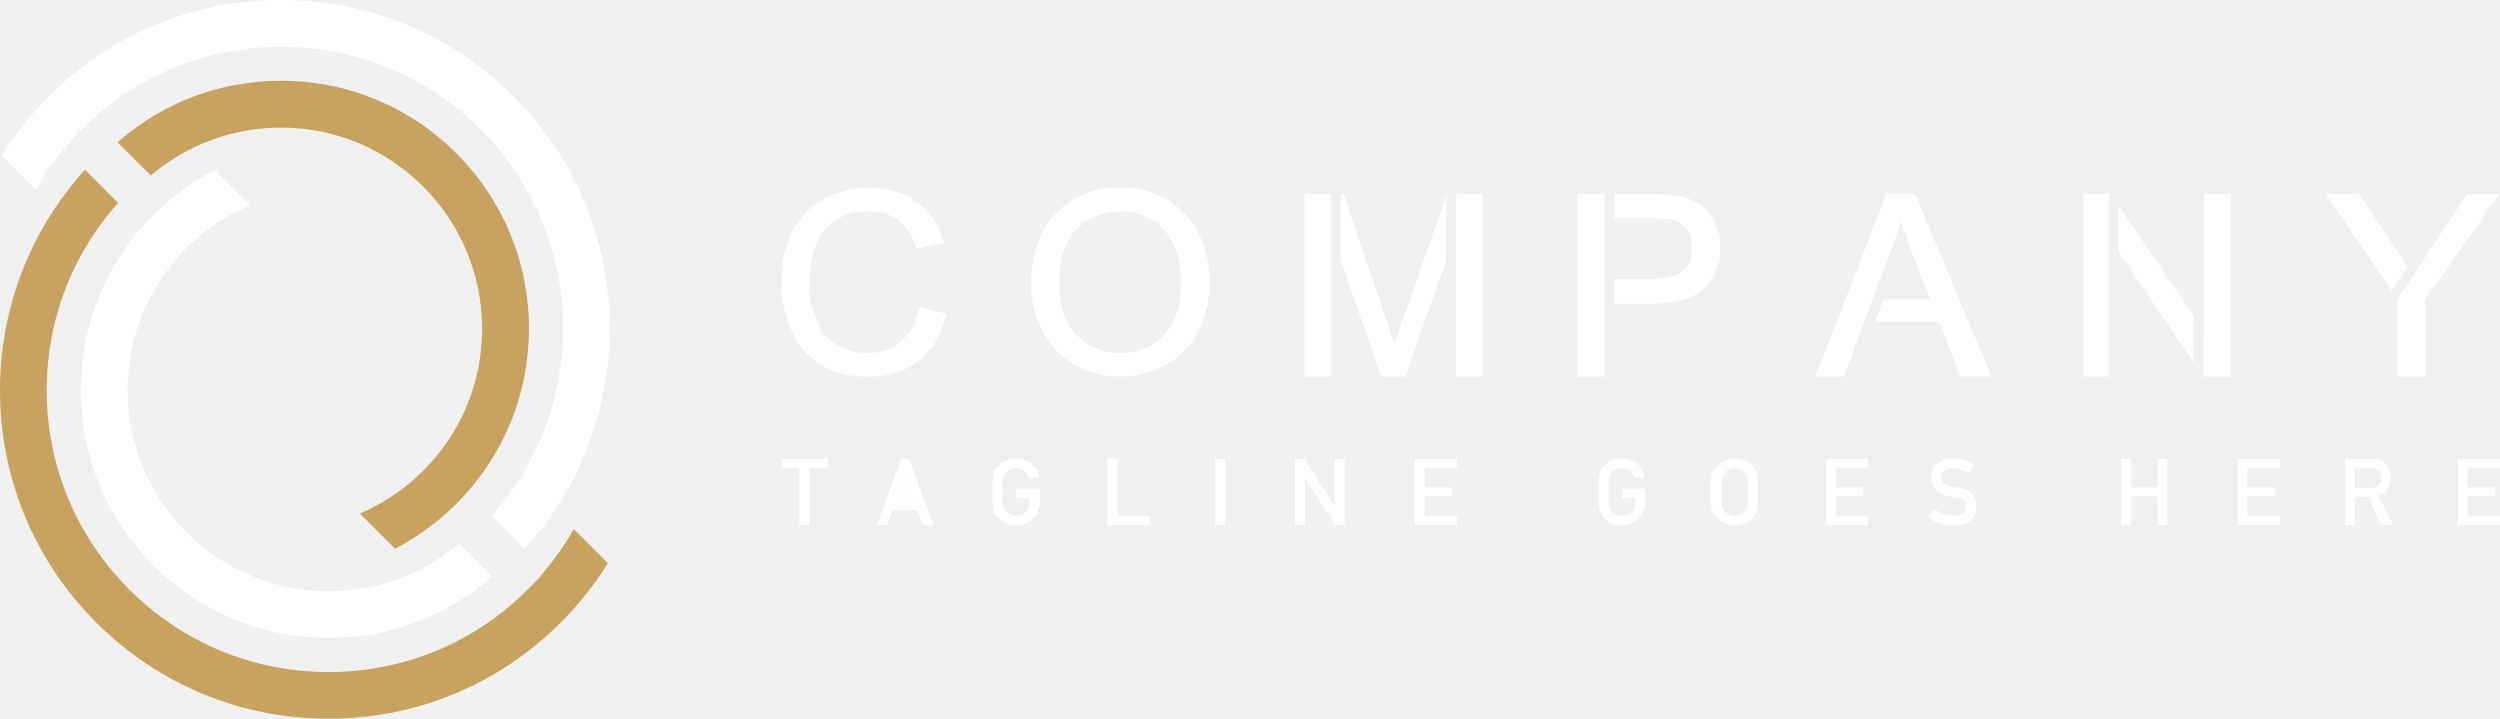
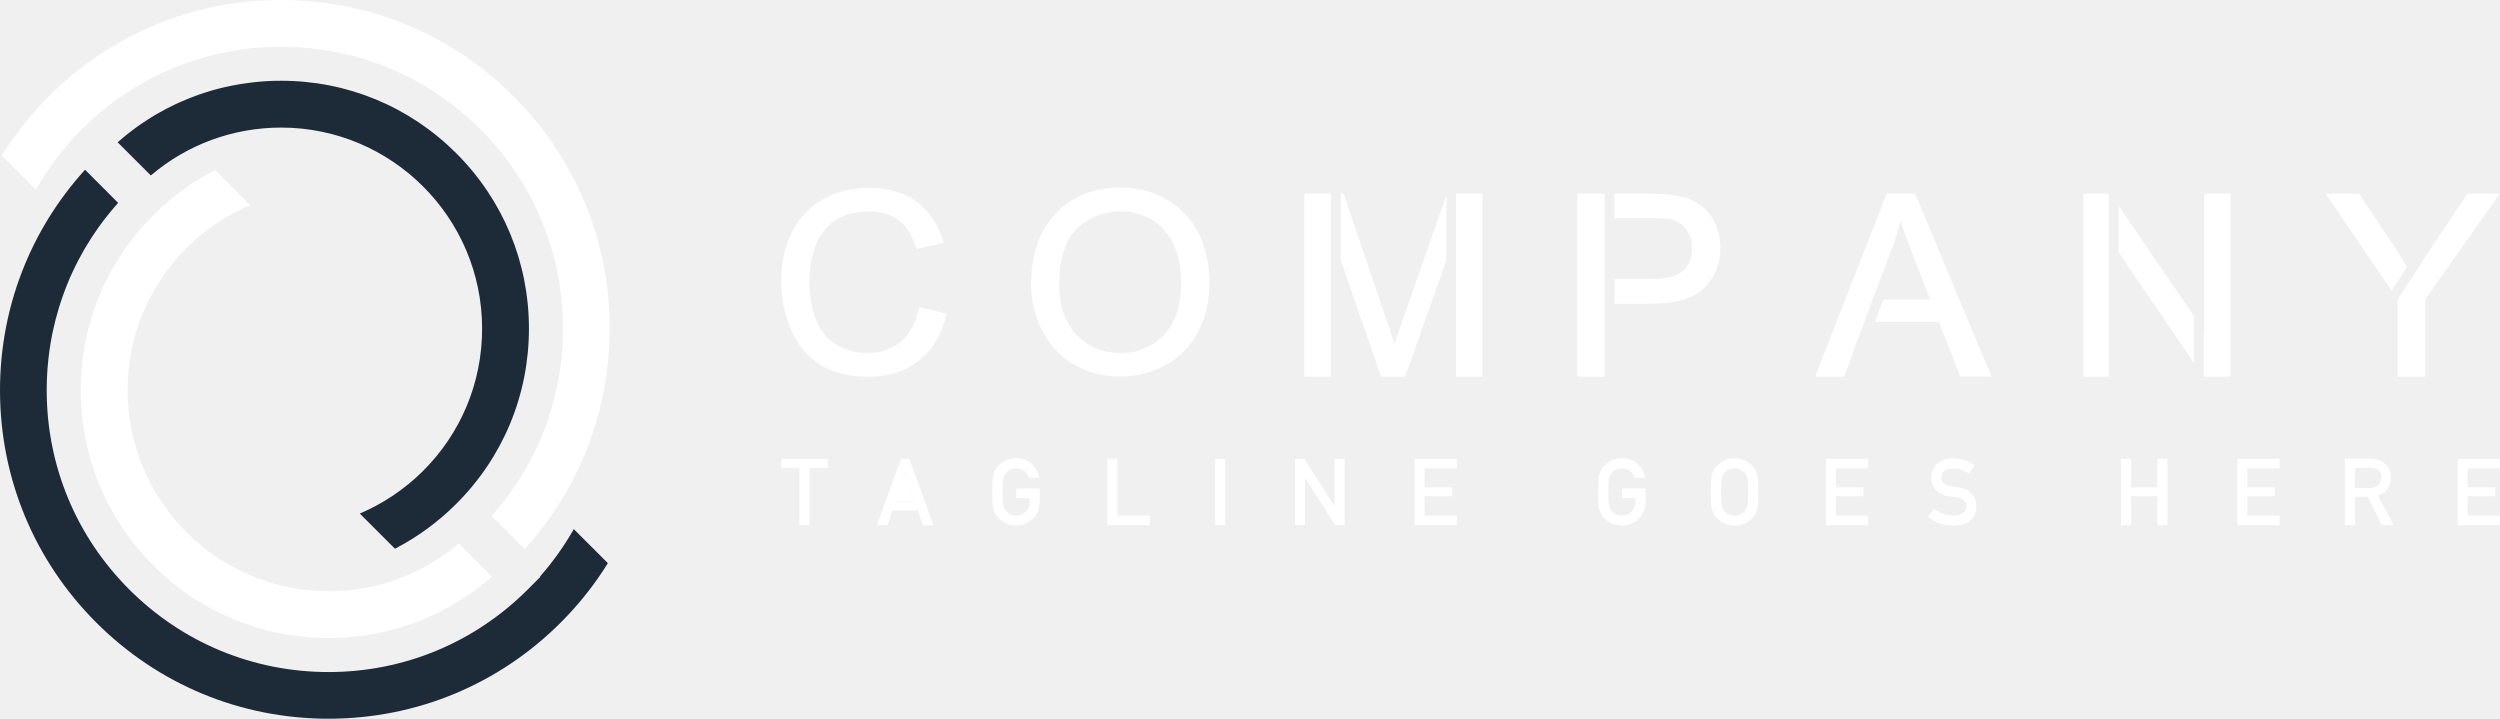
<svg xmlns="http://www.w3.org/2000/svg" width="160" height="46" viewBox="0 0 160 46" fill="none">
  <defs>
-     <clipPath id="clip8_173">
+     <clipPath id="clip8_135">
      <rect id="Frame" width="39.019" height="46" fill="white" fill-opacity="0" />
    </clipPath>
-     <clipPath id="clip8_178">
+     <clipPath id="clip8_140">
      <rect id="Frame" width="110" height="21.644" transform="translate(50 12)" fill="white" fill-opacity="0" />
    </clipPath>
  </defs>
  <rect id="Frame" width="39.019" height="46" fill="#FFFFFF" fill-opacity="0" />
-   <g clip-path="url(#clip8_173)">
-     <path id="Vector" d="M36.723 33.864C36.109 34.945 35.384 35.962 34.559 36.898L34.581 36.919L33.815 37.688C30.403 41.12 25.861 43.011 21.025 43.011C16.209 43.011 11.679 41.135 8.273 37.727C4.866 34.321 2.989 29.791 2.989 24.975C2.989 24.619 2.999 24.258 3.021 23.899C3.024 23.85 3.026 23.801 3.031 23.749L3.031 23.735C3.033 23.703 3.036 23.668 3.038 23.636L3.038 23.619C3.043 23.545 3.051 23.469 3.058 23.395C3.063 23.334 3.068 23.27 3.075 23.204C3.085 23.108 3.095 23.01 3.105 22.914C3.112 22.858 3.117 22.794 3.127 22.732C3.137 22.654 3.146 22.563 3.159 22.475C3.166 22.425 3.173 22.376 3.181 22.327C3.191 22.246 3.205 22.155 3.22 22.067C3.227 22.02 3.237 21.966 3.245 21.915C3.252 21.87 3.259 21.826 3.269 21.782C3.279 21.725 3.291 21.659 3.304 21.595C3.313 21.539 3.326 21.477 3.338 21.416C3.353 21.345 3.365 21.276 3.382 21.202C3.485 20.711 3.613 20.217 3.758 19.736L3.763 19.724C3.78 19.66 3.8 19.596 3.822 19.534C3.839 19.48 3.856 19.426 3.873 19.37C3.977 19.055 4.09 18.736 4.21 18.429C4.227 18.387 4.244 18.341 4.262 18.297C4.281 18.25 4.298 18.201 4.321 18.149C4.345 18.09 4.372 18.024 4.399 17.957C4.419 17.908 4.443 17.852 4.468 17.798L4.478 17.773C4.512 17.7 4.544 17.623 4.578 17.55C4.603 17.493 4.628 17.439 4.655 17.385C5.109 16.403 5.662 15.455 6.293 14.565L6.396 14.425C6.467 14.327 6.538 14.229 6.612 14.136C6.647 14.092 6.683 14.042 6.72 13.996C6.799 13.893 6.88 13.792 6.958 13.694C7.005 13.637 7.052 13.576 7.101 13.519C7.145 13.465 7.194 13.409 7.243 13.35C7.29 13.293 7.342 13.234 7.391 13.178C7.447 13.114 7.504 13.048 7.56 12.984L5.443 10.864C1.931 14.727 0 19.721 0 24.972C0 30.59 2.186 35.868 6.158 39.84C10.129 43.812 15.408 45.998 21.025 45.998C26.66 45.998 31.953 43.797 35.927 39.803C37.062 38.664 38.062 37.401 38.904 36.043L36.723 33.864Z" fill="#C8A35F" fill-opacity="1" fill-rule="nonzero" />
-     <path id="Vector" d="M9.813 36.188C12.807 39.182 16.791 40.832 21.025 40.832C21.158 40.832 21.29 40.83 21.423 40.827C21.489 40.827 21.553 40.825 21.62 40.822L21.629 40.822C21.728 40.817 21.823 40.812 21.922 40.808C22 40.803 22.076 40.798 22.155 40.793C22.194 40.791 22.229 40.788 22.261 40.785L22.315 40.781C22.386 40.776 22.457 40.768 22.531 40.761C22.595 40.756 22.654 40.751 22.715 40.744C22.759 40.739 22.799 40.734 22.835 40.731L22.916 40.722C22.968 40.714 23.02 40.709 23.074 40.702C23.27 40.678 23.462 40.65 23.651 40.618C23.705 40.609 23.756 40.599 23.808 40.592L23.825 40.589C23.867 40.581 23.909 40.574 23.948 40.567L23.968 40.562C24.022 40.552 24.076 40.542 24.13 40.53C24.272 40.503 24.412 40.474 24.55 40.442C24.643 40.422 24.736 40.398 24.83 40.375L24.842 40.373C24.867 40.368 24.889 40.363 24.913 40.356C24.982 40.338 25.044 40.321 25.107 40.307C25.161 40.292 25.213 40.279 25.262 40.265C25.306 40.252 25.346 40.243 25.383 40.23C25.419 40.221 25.449 40.213 25.476 40.203L25.498 40.196C25.537 40.186 25.576 40.174 25.616 40.162C25.682 40.142 25.739 40.125 25.795 40.105C25.842 40.09 25.881 40.078 25.925 40.066C26.058 40.022 26.191 39.977 26.321 39.931C26.358 39.919 26.392 39.906 26.426 39.894L26.453 39.884C26.5 39.867 26.542 39.852 26.581 39.837C26.647 39.813 26.704 39.791 26.763 39.769C26.812 39.749 26.856 39.734 26.898 39.717C26.979 39.685 27.053 39.656 27.126 39.624L27.347 39.53C27.416 39.501 27.485 39.471 27.549 39.442C27.588 39.425 27.62 39.41 27.654 39.395L27.686 39.381C27.74 39.356 27.794 39.329 27.849 39.304C28.183 39.145 28.512 38.975 28.829 38.794C28.863 38.774 28.895 38.754 28.929 38.737C29.003 38.695 29.077 38.651 29.148 38.609L29.511 38.386C29.671 38.283 29.838 38.175 30.017 38.052C30.067 38.017 30.116 37.983 30.165 37.949L30.184 37.934C30.221 37.907 30.258 37.882 30.295 37.855L30.305 37.848C30.332 37.828 30.359 37.809 30.386 37.789L30.396 37.782C30.442 37.749 30.486 37.715 30.531 37.681C30.582 37.644 30.631 37.605 30.678 37.568C30.712 37.541 30.739 37.519 30.769 37.497L30.803 37.47C30.852 37.43 30.904 37.391 30.953 37.349C31.005 37.308 31.056 37.266 31.105 37.227L31.118 37.217C31.213 37.138 31.307 37.057 31.403 36.976C31.432 36.951 31.459 36.927 31.489 36.9L29.369 34.778C27.048 36.757 24.103 37.841 21.032 37.841C13.939 37.841 8.167 32.068 8.167 24.975C8.167 21.517 9.52 18.272 11.974 15.838C13.126 14.696 14.506 13.77 15.997 13.133L13.747 10.883C12.313 11.628 11.004 12.583 9.852 13.728C6.831 16.727 5.168 20.718 5.168 24.972C5.168 29.209 6.818 33.191 9.813 36.188Z" fill="#FFFFFF" fill-opacity="1" fill-rule="nonzero" />
-     <path id="Vector" d="M39.02 21.025C39.02 15.408 36.833 10.129 32.862 6.158C28.89 2.186 23.609 0 17.992 0C12.357 0 7.064 2.198 3.092 6.195C1.958 7.332 0.958 8.597 0.113 9.955L2.297 12.139C2.911 11.058 3.635 10.041 4.461 9.105L4.438 9.083L5.205 8.314C8.614 4.883 13.158 2.992 17.994 2.992C22.811 2.992 27.34 4.868 30.747 8.275C34.154 11.682 36.03 16.209 36.03 21.028C36.03 21.384 36.02 21.747 35.998 22.104C35.996 22.15 35.993 22.202 35.989 22.253C35.986 22.29 35.984 22.327 35.981 22.364L35.981 22.381C35.976 22.455 35.969 22.531 35.962 22.605C35.956 22.666 35.952 22.732 35.944 22.799C35.934 22.892 35.925 22.99 35.915 23.088C35.907 23.145 35.903 23.206 35.893 23.27C35.883 23.349 35.873 23.437 35.861 23.528C35.853 23.577 35.846 23.626 35.839 23.673C35.829 23.757 35.814 23.845 35.799 23.936C35.792 23.982 35.782 24.037 35.775 24.088C35.767 24.132 35.76 24.177 35.75 24.221C35.74 24.277 35.728 24.343 35.716 24.407C35.706 24.464 35.694 24.525 35.679 24.587C35.667 24.655 35.652 24.727 35.635 24.8C35.532 25.292 35.404 25.788 35.259 26.267C35.239 26.333 35.22 26.402 35.195 26.471C35.178 26.525 35.161 26.579 35.144 26.635C35.04 26.952 34.927 27.269 34.807 27.576C34.79 27.618 34.773 27.662 34.755 27.706C34.736 27.755 34.716 27.804 34.697 27.854C34.672 27.912 34.645 27.979 34.618 28.045C34.598 28.094 34.574 28.151 34.549 28.205L34.539 28.229C34.505 28.303 34.473 28.379 34.439 28.453C34.414 28.509 34.389 28.563 34.362 28.617C33.908 29.6 33.355 30.548 32.724 31.437L32.623 31.577C32.55 31.678 32.478 31.774 32.407 31.867C32.373 31.914 32.336 31.96 32.299 32.007C32.221 32.11 32.14 32.211 32.061 32.309C32.014 32.365 31.968 32.427 31.919 32.483C31.877 32.535 31.833 32.589 31.786 32.643L31.776 32.653C31.727 32.709 31.678 32.768 31.626 32.825C31.57 32.889 31.513 32.955 31.457 33.019L33.574 35.139C37.089 31.275 39.02 26.279 39.02 21.025Z" fill="#FFFFFF" fill-opacity="1" fill-rule="nonzero" />
-     <path id="Vector" d="M23.027 32.869L25.277 35.119C26.711 34.375 28.02 33.419 29.172 32.275C32.191 29.276 33.852 25.282 33.852 21.028C33.852 16.793 32.201 12.809 29.207 9.815C26.21 6.819 22.229 5.168 17.992 5.168C17.859 5.168 17.727 5.17 17.594 5.173C17.527 5.173 17.464 5.175 17.397 5.178L17.39 5.178C17.292 5.183 17.196 5.188 17.098 5.193C17.019 5.198 16.943 5.202 16.864 5.207C16.825 5.21 16.791 5.212 16.759 5.215L16.705 5.219C16.636 5.224 16.562 5.232 16.491 5.239C16.427 5.247 16.368 5.251 16.307 5.259C16.263 5.264 16.223 5.269 16.186 5.271L16.125 5.279C16.118 5.279 16.11 5.281 16.105 5.281C16.054 5.286 16.002 5.293 15.951 5.301C15.754 5.325 15.563 5.355 15.373 5.384C15.319 5.394 15.268 5.401 15.216 5.411L15.199 5.414C15.157 5.421 15.118 5.428 15.079 5.436L15.052 5.441C15 5.45 14.948 5.46 14.895 5.47C14.747 5.497 14.607 5.527 14.47 5.559C14.376 5.578 14.283 5.603 14.19 5.625L14.177 5.627C14.153 5.632 14.131 5.637 14.106 5.645C14.037 5.662 13.976 5.679 13.912 5.694C13.858 5.708 13.809 5.721 13.757 5.735C13.713 5.748 13.674 5.758 13.634 5.77C13.598 5.78 13.568 5.789 13.541 5.797L13.519 5.804C13.48 5.814 13.44 5.826 13.401 5.839C13.335 5.858 13.278 5.875 13.222 5.895C13.175 5.91 13.136 5.922 13.092 5.934C12.959 5.979 12.826 6.023 12.696 6.069C12.659 6.082 12.627 6.094 12.593 6.106L12.563 6.116C12.519 6.133 12.48 6.146 12.441 6.163C12.372 6.187 12.313 6.209 12.254 6.234C12.205 6.254 12.163 6.271 12.119 6.288C12.038 6.32 11.964 6.349 11.89 6.381L11.669 6.475C11.601 6.504 11.534 6.534 11.468 6.563C11.431 6.58 11.397 6.595 11.362 6.61L11.331 6.625C11.277 6.649 11.222 6.676 11.168 6.701C10.834 6.86 10.505 7.03 10.188 7.211C10.152 7.231 10.122 7.248 10.088 7.268C10.019 7.307 9.948 7.349 9.881 7.388L9.653 7.528C9.606 7.558 9.557 7.59 9.508 7.619C9.346 7.722 9.181 7.831 9.004 7.953C8.958 7.985 8.914 8.017 8.869 8.047L8.84 8.066C8.798 8.096 8.761 8.123 8.724 8.15L8.71 8.16C8.685 8.179 8.661 8.197 8.634 8.216L8.624 8.223C8.577 8.255 8.533 8.29 8.489 8.324C8.437 8.361 8.39 8.4 8.341 8.437C8.307 8.464 8.277 8.486 8.25 8.509L8.216 8.535C8.167 8.575 8.115 8.614 8.066 8.656C8.01 8.7 7.956 8.747 7.902 8.791C7.806 8.869 7.712 8.948 7.617 9.031C7.587 9.056 7.56 9.081 7.531 9.108L9.653 11.23C11.974 9.25 14.919 8.165 17.989 8.165C25.083 8.165 30.855 13.937 30.855 21.03C30.855 24.488 29.502 27.733 27.048 30.167C25.898 31.305 24.518 32.233 23.027 32.869Z" fill="#C8A35F" fill-opacity="1" fill-rule="nonzero" />
+   <g clip-path="url(#clip8_135)">
+     <path id="Vector" d="M36.723 33.864C36.109 34.945 35.384 35.962 34.559 36.898L34.581 36.92L33.815 37.688C30.403 41.12 25.861 43.011 21.025 43.011C16.209 43.011 11.679 41.134 8.273 37.728C4.866 34.321 2.989 29.792 2.989 24.975C2.989 24.619 2.999 24.258 3.021 23.899C3.024 23.85 3.026 23.801 3.031 23.749L3.031 23.735C3.033 23.703 3.036 23.668 3.038 23.636L3.038 23.619C3.043 23.546 3.051 23.469 3.058 23.396C3.063 23.334 3.068 23.27 3.075 23.204C3.085 23.108 3.095 23.01 3.105 22.914C3.112 22.858 3.117 22.794 3.127 22.732C3.137 22.654 3.146 22.563 3.159 22.474C3.166 22.425 3.173 22.376 3.181 22.327C3.191 22.246 3.205 22.155 3.22 22.067C3.227 22.02 3.237 21.966 3.245 21.915C3.252 21.87 3.259 21.826 3.269 21.782C3.279 21.725 3.291 21.659 3.304 21.595C3.313 21.539 3.326 21.477 3.338 21.416C3.353 21.345 3.365 21.276 3.382 21.202C3.485 20.711 3.613 20.217 3.758 19.736L3.763 19.724C3.78 19.66 3.8 19.596 3.822 19.534C3.839 19.48 3.856 19.426 3.873 19.37C3.977 19.055 4.09 18.736 4.21 18.429C4.227 18.387 4.244 18.341 4.262 18.297C4.281 18.25 4.298 18.201 4.321 18.149C4.345 18.09 4.372 18.024 4.399 17.958C4.419 17.908 4.443 17.852 4.468 17.798L4.478 17.773C4.512 17.7 4.544 17.623 4.578 17.55C4.603 17.493 4.628 17.439 4.655 17.385C5.109 16.403 5.662 15.455 6.293 14.566L6.396 14.425C6.467 14.327 6.538 14.229 6.612 14.136C6.647 14.091 6.683 14.042 6.72 13.996C6.799 13.893 6.88 13.792 6.958 13.694C7.005 13.637 7.052 13.576 7.101 13.519C7.145 13.465 7.194 13.409 7.243 13.35C7.29 13.293 7.342 13.234 7.391 13.178C7.447 13.114 7.504 13.048 7.56 12.984L5.443 10.864C1.931 14.728 0 19.721 0 24.973C0 30.59 2.186 35.868 6.158 39.84C10.129 43.812 15.408 45.998 21.025 45.998C26.66 45.998 31.953 43.797 35.927 39.803C37.062 38.663 38.062 37.401 38.904 36.043L36.723 33.864Z" fill="#1D2A38" fill-opacity="1" fill-rule="nonzero" />
+     <path id="Vector" d="M9.813 36.188C12.807 39.182 16.791 40.832 21.025 40.832C21.158 40.832 21.29 40.83 21.423 40.827C21.489 40.827 21.553 40.825 21.62 40.822L21.629 40.822C21.728 40.817 21.823 40.812 21.922 40.808C22 40.803 22.076 40.798 22.155 40.793C22.194 40.79 22.229 40.788 22.261 40.785L22.315 40.781C22.386 40.776 22.457 40.768 22.531 40.761C22.595 40.756 22.654 40.751 22.715 40.744C22.759 40.739 22.799 40.734 22.835 40.731L22.916 40.722C22.968 40.714 23.02 40.709 23.074 40.702C23.27 40.677 23.462 40.65 23.651 40.618C23.705 40.609 23.756 40.599 23.808 40.592L23.825 40.589C23.867 40.582 23.909 40.574 23.948 40.567L23.968 40.562C24.022 40.552 24.076 40.542 24.13 40.53C24.272 40.503 24.412 40.474 24.55 40.442C24.643 40.422 24.736 40.398 24.83 40.375L24.842 40.373C24.867 40.368 24.889 40.363 24.913 40.356C24.982 40.339 25.044 40.321 25.107 40.306C25.161 40.292 25.213 40.279 25.262 40.265C25.306 40.252 25.346 40.243 25.383 40.23C25.419 40.221 25.449 40.213 25.476 40.203L25.498 40.196C25.537 40.186 25.576 40.174 25.616 40.162C25.682 40.142 25.739 40.125 25.795 40.105C25.842 40.09 25.881 40.078 25.925 40.066C26.058 40.022 26.191 39.977 26.321 39.931C26.358 39.919 26.392 39.906 26.426 39.894L26.453 39.884C26.5 39.867 26.542 39.852 26.581 39.837C26.647 39.813 26.704 39.791 26.763 39.769C26.812 39.749 26.856 39.734 26.898 39.717C26.979 39.685 27.053 39.656 27.126 39.624L27.347 39.53C27.416 39.501 27.485 39.471 27.549 39.442C27.588 39.425 27.62 39.41 27.654 39.395L27.686 39.381C27.74 39.356 27.794 39.329 27.849 39.304C28.183 39.145 28.512 38.975 28.829 38.794C28.863 38.774 28.895 38.754 28.929 38.737C29.003 38.695 29.077 38.651 29.148 38.609L29.511 38.386C29.671 38.283 29.838 38.175 30.017 38.052C30.067 38.017 30.116 37.983 30.165 37.949L30.184 37.934C30.221 37.907 30.258 37.882 30.295 37.855L30.305 37.848C30.332 37.828 30.359 37.809 30.386 37.789L30.396 37.782C30.442 37.75 30.486 37.715 30.531 37.681C30.582 37.644 30.631 37.605 30.678 37.568C30.712 37.541 30.739 37.519 30.769 37.497L30.803 37.47C30.852 37.43 30.904 37.391 30.953 37.349C31.005 37.307 31.056 37.266 31.105 37.226L31.118 37.217C31.213 37.138 31.307 37.057 31.403 36.976C31.432 36.951 31.459 36.927 31.489 36.9L29.369 34.778C27.048 36.757 24.103 37.84 21.032 37.84C13.939 37.84 8.167 32.068 8.167 24.975C8.167 21.517 9.52 18.272 11.974 15.838C13.126 14.696 14.506 13.77 15.997 13.133L13.747 10.883C12.313 11.628 11.004 12.583 9.852 13.728C6.831 16.727 5.168 20.718 5.168 24.972C5.168 29.209 6.818 33.191 9.813 36.188Z" fill="#FFFFFF" fill-opacity="1" fill-rule="nonzero" />
+     <path id="Vector" d="M39.02 21.025C39.02 15.408 36.833 10.13 32.862 6.158C28.89 2.186 23.609 0 17.992 0C12.357 0 7.064 2.198 3.092 6.195C1.958 7.332 0.958 8.597 0.113 9.955L2.297 12.139C2.911 11.058 3.635 10.041 4.461 9.105L4.438 9.083L5.205 8.314C8.614 4.883 13.158 2.992 17.994 2.992C22.811 2.992 27.34 4.868 30.747 8.275C34.154 11.682 36.03 16.209 36.03 21.028C36.03 21.384 36.02 21.747 35.998 22.104C35.996 22.15 35.993 22.202 35.989 22.253C35.986 22.29 35.984 22.327 35.981 22.364L35.981 22.381C35.976 22.455 35.969 22.531 35.962 22.605C35.956 22.666 35.952 22.732 35.944 22.799C35.934 22.892 35.925 22.99 35.915 23.088C35.907 23.145 35.903 23.206 35.893 23.27C35.883 23.349 35.873 23.437 35.861 23.528C35.853 23.577 35.846 23.626 35.839 23.673C35.829 23.756 35.814 23.845 35.799 23.936C35.792 23.983 35.782 24.037 35.775 24.088C35.767 24.132 35.76 24.177 35.75 24.221C35.74 24.277 35.728 24.344 35.716 24.407C35.706 24.464 35.694 24.525 35.679 24.587C35.667 24.655 35.652 24.727 35.635 24.8C35.532 25.292 35.404 25.788 35.259 26.267C35.239 26.333 35.22 26.402 35.195 26.471C35.178 26.525 35.161 26.579 35.144 26.635C35.04 26.952 34.927 27.269 34.807 27.576C34.79 27.618 34.773 27.662 34.755 27.706C34.736 27.755 34.716 27.804 34.697 27.854C34.672 27.912 34.645 27.979 34.618 28.045C34.598 28.094 34.574 28.151 34.549 28.205L34.539 28.229C34.505 28.303 34.473 28.379 34.439 28.453C34.414 28.509 34.389 28.563 34.362 28.617C33.908 29.6 33.355 30.548 32.724 31.437L32.623 31.577C32.55 31.678 32.478 31.774 32.407 31.867C32.373 31.914 32.336 31.96 32.299 32.007C32.221 32.11 32.14 32.211 32.061 32.309C32.014 32.365 31.968 32.427 31.919 32.483C31.877 32.535 31.833 32.589 31.786 32.643L31.776 32.653C31.727 32.709 31.678 32.768 31.626 32.825C31.57 32.889 31.513 32.955 31.457 33.019L33.574 35.139C37.089 31.275 39.02 26.279 39.02 21.025Z" fill="#FFFFFF" fill-opacity="1" fill-rule="nonzero" />
+     <path id="Vector" d="M23.027 32.869L25.277 35.119C26.711 34.375 28.02 33.419 29.172 32.275C32.191 29.276 33.852 25.282 33.852 21.028C33.852 16.793 32.201 12.809 29.207 9.815C26.21 6.819 22.229 5.168 17.992 5.168C17.859 5.168 17.727 5.17 17.594 5.173C17.527 5.173 17.464 5.175 17.397 5.178L17.39 5.178C17.292 5.183 17.196 5.188 17.098 5.192C17.019 5.197 16.943 5.202 16.864 5.207C16.825 5.21 16.791 5.212 16.759 5.215L16.705 5.22C16.636 5.224 16.562 5.232 16.491 5.239C16.427 5.247 16.368 5.251 16.307 5.259C16.263 5.264 16.223 5.269 16.186 5.271L16.125 5.279C16.118 5.279 16.11 5.281 16.105 5.281C16.054 5.286 16.002 5.293 15.951 5.301C15.754 5.325 15.563 5.355 15.373 5.384C15.319 5.394 15.268 5.401 15.216 5.411L15.199 5.414C15.157 5.421 15.118 5.428 15.079 5.436L15.052 5.441C15 5.45 14.948 5.46 14.895 5.47C14.747 5.497 14.607 5.527 14.47 5.559C14.376 5.578 14.283 5.603 14.19 5.625L14.177 5.627C14.153 5.632 14.131 5.637 14.106 5.644C14.037 5.662 13.976 5.679 13.912 5.694C13.858 5.708 13.809 5.721 13.757 5.735C13.713 5.748 13.674 5.757 13.634 5.77C13.598 5.78 13.568 5.789 13.541 5.797L13.519 5.804C13.48 5.814 13.44 5.826 13.401 5.838C13.335 5.858 13.278 5.875 13.222 5.895C13.175 5.91 13.136 5.922 13.092 5.934C12.959 5.979 12.826 6.023 12.696 6.069C12.659 6.082 12.627 6.094 12.593 6.106L12.563 6.116C12.519 6.133 12.48 6.146 12.441 6.163C12.372 6.187 12.313 6.209 12.254 6.234C12.205 6.254 12.163 6.271 12.119 6.288C12.038 6.32 11.964 6.349 11.89 6.381L11.669 6.475C11.601 6.504 11.534 6.534 11.468 6.563C11.431 6.58 11.397 6.595 11.362 6.61L11.331 6.625C11.277 6.649 11.222 6.676 11.168 6.701C10.834 6.86 10.505 7.03 10.188 7.212C10.152 7.231 10.122 7.248 10.088 7.268C10.019 7.307 9.948 7.349 9.881 7.388L9.653 7.528C9.606 7.558 9.557 7.59 9.508 7.619C9.346 7.722 9.181 7.831 9.004 7.953C8.958 7.985 8.914 8.017 8.869 8.047L8.84 8.066C8.798 8.096 8.761 8.123 8.724 8.15L8.71 8.16C8.685 8.179 8.661 8.196 8.634 8.216L8.624 8.224C8.577 8.255 8.533 8.29 8.489 8.324C8.437 8.361 8.39 8.4 8.341 8.437C8.307 8.464 8.277 8.486 8.25 8.508L8.216 8.535C8.167 8.575 8.115 8.614 8.066 8.656C8.01 8.7 7.956 8.747 7.902 8.791C7.806 8.87 7.712 8.948 7.617 9.032C7.587 9.056 7.56 9.081 7.531 9.108L9.653 11.23C11.974 9.25 14.919 8.165 17.989 8.165C25.083 8.165 30.855 13.937 30.855 21.03C30.855 24.489 29.502 27.733 27.048 30.167C25.898 31.305 24.518 32.233 23.027 32.869Z" fill="#1D2A38" fill-opacity="1" fill-rule="nonzero" />
  </g>
  <rect id="Frame" width="110" height="21.644" transform="translate(50 12)" fill="#FFFFFF" fill-opacity="0" />
-   <g clip-path="url(#clip8_178)">
+   <g clip-path="url(#clip8_140)">
    <path id="Vector" d="M57.92 30.235L57.306 32.09L58.546 32.09L57.933 30.235L57.92 30.235Z" fill="#FFFFFF" fill-opacity="1" fill-rule="nonzero" />
-     <path id="Vector" d="M58.808 19.75C58.599 20.683 58.2 21.395 57.626 21.885C57.038 22.355 56.327 22.596 55.478 22.596C54.786 22.596 54.146 22.42 53.539 22.074C52.951 21.728 52.514 21.193 52.239 20.481C51.939 19.77 51.802 18.921 51.802 17.968C51.802 17.223 51.926 16.492 52.168 15.8C52.409 15.101 52.827 14.546 53.402 14.135C53.989 13.737 54.733 13.528 55.602 13.528C56.366 13.528 56.986 13.704 57.489 14.083C57.992 14.448 58.37 15.036 58.631 15.852L58.664 15.937L60.401 15.539L60.368 15.434C60.041 14.357 59.467 13.508 58.651 12.901C57.835 12.313 56.829 12.02 55.635 12.02C54.596 12.02 53.624 12.248 52.736 12.712C51.874 13.195 51.182 13.887 50.712 14.794C50.242 15.695 50 16.766 50 17.968C50 19.077 50.209 20.135 50.627 21.088C51.045 22.061 51.665 22.825 52.481 23.328C53.278 23.85 54.335 24.111 55.621 24.111C56.855 24.111 57.913 23.765 58.775 23.106C59.643 22.446 60.231 21.46 60.564 20.194L60.596 20.089L58.847 19.658L58.808 19.75Z" fill="#FFFFFF" fill-opacity="1" fill-rule="nonzero" />
+     <path id="Vector" d="M58.808 19.75C58.599 20.683 58.2 21.395 57.626 21.885C57.038 22.355 56.327 22.596 55.478 22.596C54.786 22.596 54.146 22.42 53.539 22.074C52.951 21.728 52.514 21.193 52.239 20.481C51.939 19.769 51.802 18.921 51.802 17.967C51.802 17.223 51.926 16.492 52.168 15.8C52.409 15.101 52.827 14.546 53.402 14.135C53.989 13.737 54.733 13.528 55.602 13.528C56.366 13.528 56.986 13.704 57.489 14.083C57.992 14.448 58.37 15.036 58.631 15.852L58.664 15.937L60.401 15.539L60.368 15.434C60.041 14.357 59.467 13.508 58.651 12.901C57.835 12.313 56.829 12.02 55.635 12.02C54.596 12.02 53.624 12.248 52.736 12.712C51.874 13.195 51.182 13.887 50.712 14.794C50.242 15.695 50 16.766 50 17.967C50 19.077 50.209 20.135 50.627 21.088C51.045 22.061 51.665 22.825 52.481 23.328C53.278 23.85 54.335 24.111 55.621 24.111C56.855 24.111 57.913 23.765 58.775 23.106C59.643 22.446 60.231 21.46 60.564 20.194L60.596 20.089L58.847 19.658L58.808 19.75Z" fill="#FFFFFF" fill-opacity="1" fill-rule="nonzero" />
    <path id="Vector" d="M74.692 12.783C73.805 12.261 72.799 12 71.709 12C70.024 12 68.64 12.555 67.582 13.645C66.525 14.736 65.989 16.283 65.989 18.203C65.989 19.227 66.218 20.194 66.681 21.114C67.132 22.035 67.811 22.76 68.692 23.302C69.574 23.837 70.586 24.098 71.689 24.098C72.727 24.098 73.7 23.857 74.582 23.367C75.483 22.897 76.175 22.172 76.677 21.232C77.16 20.311 77.409 19.241 77.409 18.059C77.409 16.897 77.167 15.859 76.716 14.938C76.253 14.03 75.574 13.299 74.692 12.783ZM74.503 21.415C73.772 22.192 72.819 22.596 71.696 22.596C70.586 22.596 69.652 22.198 68.901 21.434C68.17 20.651 67.791 19.58 67.791 18.229C67.791 16.544 68.19 15.317 68.954 14.605C69.718 13.893 70.651 13.528 71.709 13.528C72.473 13.528 73.145 13.717 73.752 14.083C74.34 14.448 74.81 14.984 75.123 15.663C75.437 16.342 75.594 17.151 75.594 18.072C75.594 19.508 75.228 20.638 74.503 21.415Z" fill="#FFFFFF" fill-opacity="1" fill-rule="nonzero" />
-     <path id="Vector" d="M92.569 12.503L89.775 20.461C89.546 21.101 89.376 21.604 89.252 22.002L88.782 20.618L85.994 12.398L85.805 12.398L85.805 16.648L88.39 24.105L89.931 24.105L92.569 16.662L92.569 12.503Z" fill="#FFFFFF" fill-opacity="1" fill-rule="nonzero" />
+     <path id="Vector" d="M92.569 12.503L89.775 20.462C89.546 21.101 89.376 21.604 89.252 22.002L88.782 20.618L85.994 12.398L85.805 12.398L85.805 16.649L88.39 24.105L89.931 24.105L92.569 16.662L92.569 12.503Z" fill="#FFFFFF" fill-opacity="1" fill-rule="nonzero" />
    <path id="Vector" d="M83.481 12.398L85.178 12.398L85.178 24.105L83.481 24.105L83.481 12.398Z" fill="#FFFFFF" fill-opacity="1" fill-rule="evenodd" />
    <path id="Vector" d="M93.189 12.398L94.874 12.398L94.874 24.105L93.189 24.105L93.189 12.398Z" fill="#FFFFFF" fill-opacity="1" fill-rule="evenodd" />
    <path id="Vector" d="M100.945 12.398L102.695 12.398L102.695 24.105L100.945 24.105L100.945 12.398Z" fill="#FFFFFF" fill-opacity="1" fill-rule="evenodd" />
-     <path id="Vector" d="M109.734 14.22C109.472 13.737 109.159 13.338 108.748 13.077C108.349 12.796 107.847 12.607 107.272 12.522C106.854 12.437 106.247 12.398 105.47 12.398L103.322 12.398L103.322 13.959L105.594 13.959C106.286 13.959 106.756 13.991 107.017 14.063C107.396 14.168 107.71 14.377 107.938 14.703C108.18 15.029 108.284 15.415 108.284 15.885C108.284 16.512 108.095 16.995 107.697 17.341C107.298 17.687 106.606 17.863 105.633 17.863L103.329 17.863L103.329 19.443L105.62 19.443C107.285 19.443 108.48 19.077 109.12 18.385C109.779 17.693 110.106 16.845 110.106 15.839C110.099 15.245 109.975 14.703 109.734 14.22Z" fill="#FFFFFF" fill-opacity="1" fill-rule="nonzero" />
-     <path id="Vector" d="M120.741 12.398L116.165 24.105L118.019 24.105L118.541 22.734L118.522 22.734L119.84 19.182L120.121 18.451L121.094 15.865L121.113 15.865C121.322 15.29 121.492 14.703 121.636 14.128C121.812 14.683 122.054 15.363 122.347 16.12L123.529 19.169L120.532 19.169L119.997 20.605L124.091 20.605L125.462 24.092L127.453 24.092L122.563 12.385L120.741 12.385L120.741 12.398Z" fill="#FFFFFF" fill-opacity="1" fill-rule="nonzero" />
+     <path id="Vector" d="M109.734 14.22C109.472 13.737 109.159 13.338 108.748 13.077C108.349 12.796 107.847 12.607 107.272 12.522C106.854 12.437 106.247 12.398 105.47 12.398L103.322 12.398L103.322 13.959L105.594 13.959C106.286 13.959 106.756 13.991 107.017 14.063C107.396 14.168 107.71 14.377 107.938 14.703C108.18 15.029 108.284 15.415 108.284 15.885C108.284 16.511 108.095 16.995 107.697 17.341C107.298 17.687 106.606 17.863 105.633 17.863L103.329 17.863L103.329 19.443L105.62 19.443C107.285 19.443 108.48 19.077 109.12 18.385C109.779 17.693 110.106 16.844 110.106 15.839C110.099 15.245 109.975 14.703 109.734 14.22Z" fill="#FFFFFF" fill-opacity="1" fill-rule="nonzero" />
+     <path id="Vector" d="M120.741 12.398L116.165 24.105L118.019 24.105L118.541 22.734L118.522 22.734L119.84 19.182L120.121 18.451L121.094 15.865L121.113 15.865C121.322 15.291 121.492 14.703 121.636 14.129C121.812 14.684 122.054 15.363 122.347 16.12L123.529 19.169L120.532 19.169L119.997 20.605L124.091 20.605L125.462 24.092L127.453 24.092L122.563 12.385L120.741 12.385L120.741 12.398Z" fill="#FFFFFF" fill-opacity="1" fill-rule="nonzero" />
    <path id="Vector" d="M133.336 12.398L134.968 12.398L134.968 24.105L133.336 24.105L133.336 12.398Z" fill="#FFFFFF" fill-opacity="1" fill-rule="evenodd" />
    <path id="Vector" d="M141.066 21.193L141.033 21.14L141.033 24.105L142.764 24.105L142.764 12.398L141.066 12.398L141.066 21.193Z" fill="#FFFFFF" fill-opacity="1" fill-rule="nonzero" />
    <path id="Vector" d="M135.588 16.146L140.407 23.217L140.407 20.22L135.588 13.162L135.588 16.146Z" fill="#FFFFFF" fill-opacity="1" fill-rule="nonzero" />
-     <path id="Vector" d="M157.917 12.398L155.613 15.832C155.162 16.512 154.764 17.151 154.418 17.706L154.418 17.687L153.445 19.162L153.445 24.105L155.214 24.105L155.214 19.162L159.98 12.398L157.917 12.398Z" fill="#FFFFFF" fill-opacity="1" fill-rule="nonzero" />
+     <path id="Vector" d="M157.917 12.398L155.613 15.832C155.162 16.511 154.764 17.151 154.418 17.706L154.418 17.687L153.445 19.162L153.445 24.105L155.214 24.105L155.214 19.162L159.98 12.398L157.917 12.398Z" fill="#FFFFFF" fill-opacity="1" fill-rule="nonzero" />
    <path id="Vector" d="M154.052 17.079L153.327 15.917L150.983 12.398L148.835 12.398L153.066 18.607L154.052 17.079Z" fill="#FFFFFF" fill-opacity="1" fill-rule="nonzero" />
-     <path id="Vector" d="M50 29.941L51.162 29.941L51.162 33.611L51.809 33.611L51.809 29.941L52.971 29.941L52.971 29.367L50 29.367L50 29.941Z" fill="#FFFFFF" fill-opacity="1" fill-rule="nonzero" />
+     <path id="Vector" d="M50 29.942L51.162 29.942L51.162 33.611L51.809 33.611L51.809 29.942L52.971 29.942L52.971 29.367L50 29.367L50 29.942Z" fill="#FFFFFF" fill-opacity="1" fill-rule="nonzero" />
    <path id="Vector" d="M57.658 29.367L56.118 33.611L56.797 33.611L57.123 32.664L58.736 32.664L59.062 33.611L59.741 33.611L58.2 29.367L57.658 29.367ZM57.306 32.09L57.92 30.235L57.933 30.235L58.546 32.09L57.306 32.09Z" fill="#FFFFFF" fill-opacity="1" fill-rule="nonzero" />
-     <path id="Vector" d="M65.036 31.881L65.898 31.881L65.898 32.102C65.891 32.37 65.813 32.586 65.65 32.749C65.487 32.919 65.278 33.004 65.03 33.004C64.879 33.004 64.749 32.971 64.638 32.906C64.527 32.853 64.436 32.782 64.37 32.69C64.285 32.599 64.233 32.481 64.207 32.331C64.174 32.181 64.161 31.9 64.161 31.482C64.161 31.064 64.174 30.784 64.207 30.627C64.233 30.483 64.292 30.366 64.37 30.274C64.436 30.19 64.527 30.111 64.638 30.059C64.749 30 64.879 29.974 65.03 29.968C65.232 29.974 65.408 30.033 65.552 30.144C65.689 30.262 65.787 30.412 65.839 30.581L66.518 30.581C66.453 30.229 66.29 29.928 66.029 29.687C65.767 29.445 65.434 29.328 65.03 29.321C64.697 29.328 64.416 29.406 64.194 29.563C63.965 29.713 63.802 29.889 63.698 30.085C63.633 30.19 63.587 30.32 63.554 30.49C63.528 30.66 63.508 30.986 63.508 31.482C63.508 31.966 63.522 32.299 63.554 32.468C63.567 32.56 63.587 32.638 63.613 32.697C63.639 32.756 63.665 32.814 63.698 32.88C63.802 33.075 63.965 33.245 64.194 33.395C64.416 33.552 64.697 33.63 65.03 33.637C65.461 33.63 65.82 33.48 66.107 33.2C66.388 32.912 66.538 32.56 66.544 32.129L66.544 31.267L65.036 31.267L65.036 31.881Z" fill="#FFFFFF" fill-opacity="1" fill-rule="nonzero" />
+     <path id="Vector" d="M65.036 31.881L65.898 31.881L65.898 32.103C65.891 32.37 65.813 32.586 65.65 32.749C65.487 32.919 65.278 33.004 65.03 33.004C64.879 33.004 64.749 32.971 64.638 32.906C64.527 32.853 64.436 32.782 64.37 32.69C64.285 32.599 64.233 32.481 64.207 32.331C64.174 32.181 64.161 31.9 64.161 31.482C64.161 31.064 64.174 30.784 64.207 30.627C64.233 30.483 64.292 30.366 64.37 30.274C64.436 30.19 64.527 30.111 64.638 30.059C64.749 30 64.879 29.974 65.03 29.968C65.232 29.974 65.408 30.033 65.552 30.144C65.689 30.262 65.787 30.412 65.839 30.581L66.518 30.581C66.453 30.229 66.29 29.928 66.029 29.687C65.767 29.445 65.434 29.328 65.03 29.321C64.697 29.328 64.416 29.406 64.194 29.563C63.965 29.713 63.802 29.889 63.698 30.085C63.633 30.19 63.587 30.32 63.554 30.49C63.528 30.66 63.508 30.986 63.508 31.482C63.508 31.965 63.522 32.298 63.554 32.468C63.567 32.56 63.587 32.638 63.613 32.697C63.639 32.756 63.665 32.814 63.698 32.88C63.802 33.075 63.965 33.245 64.194 33.395C64.416 33.552 64.697 33.63 65.03 33.637C65.461 33.63 65.82 33.48 66.107 33.2C66.388 32.912 66.538 32.56 66.544 32.129L66.544 31.267L65.036 31.267L65.036 31.881Z" fill="#FFFFFF" fill-opacity="1" fill-rule="nonzero" />
    <path id="Vector" d="M71.513 29.367L70.873 29.367L70.873 33.611L73.583 33.611L73.583 33.004L71.513 33.004L71.513 29.367Z" fill="#FFFFFF" fill-opacity="1" fill-rule="nonzero" />
    <path id="Vector" d="M77.768 29.367L78.407 29.367L78.407 33.611L77.768 33.611L77.768 29.367Z" fill="#FFFFFF" fill-opacity="1" fill-rule="evenodd" />
-     <path id="Vector" d="M85.413 32.383L85.407 32.383L83.481 29.367L82.88 29.367L82.88 33.611L83.52 33.611L83.52 30.595L83.533 30.595L85.452 33.611L86.059 33.611L86.059 29.367L85.413 29.367L85.413 32.383Z" fill="#FFFFFF" fill-opacity="1" fill-rule="nonzero" />
-     <path id="Vector" d="M90.532 33.611L93.241 33.611L93.241 33.004L91.178 33.004L91.178 31.757L92.941 31.757L92.941 31.189L91.178 31.189L91.178 29.974L93.241 29.974L93.241 29.367L90.532 29.367L90.532 33.611Z" fill="#FFFFFF" fill-opacity="1" fill-rule="nonzero" />
-     <path id="Vector" d="M103.805 31.881L104.667 31.881L104.667 32.102C104.66 32.37 104.582 32.586 104.419 32.749C104.256 32.919 104.047 33.004 103.799 33.004C103.648 33.004 103.518 32.971 103.407 32.906C103.296 32.853 103.205 32.782 103.139 32.69C103.054 32.599 103.002 32.481 102.976 32.331C102.943 32.181 102.93 31.9 102.93 31.482C102.93 31.064 102.943 30.784 102.976 30.627C103.002 30.483 103.061 30.366 103.139 30.274C103.205 30.19 103.296 30.111 103.407 30.059C103.518 30 103.648 29.974 103.799 29.968C104.008 29.974 104.177 30.033 104.321 30.144C104.458 30.262 104.556 30.412 104.608 30.581L105.287 30.581C105.222 30.229 105.059 29.928 104.798 29.687C104.543 29.445 104.203 29.328 103.799 29.321C103.466 29.328 103.185 29.406 102.963 29.563C102.734 29.713 102.571 29.889 102.467 30.085C102.401 30.19 102.356 30.32 102.323 30.49C102.297 30.66 102.277 30.986 102.277 31.482C102.277 31.966 102.29 32.299 102.323 32.468C102.336 32.56 102.356 32.638 102.382 32.697C102.408 32.756 102.434 32.814 102.467 32.88C102.571 33.075 102.734 33.245 102.963 33.395C103.185 33.552 103.466 33.63 103.799 33.637C104.23 33.63 104.589 33.48 104.876 33.2C105.157 32.912 105.307 32.56 105.313 32.129L105.313 31.267L103.805 31.267L103.805 31.881Z" fill="#FFFFFF" fill-opacity="1" fill-rule="nonzero" />
-     <path id="Vector" d="M112.339 30.092C112.241 29.896 112.077 29.72 111.855 29.569C111.627 29.413 111.346 29.334 111.013 29.328C110.68 29.334 110.399 29.413 110.177 29.569C109.949 29.72 109.786 29.896 109.681 30.092C109.616 30.196 109.57 30.327 109.538 30.497C109.512 30.666 109.492 30.993 109.492 31.489C109.492 31.972 109.505 32.305 109.538 32.475C109.551 32.566 109.57 32.645 109.596 32.703C109.623 32.762 109.649 32.821 109.681 32.886C109.786 33.082 109.949 33.252 110.177 33.402C110.399 33.559 110.68 33.637 111.013 33.644C111.353 33.637 111.633 33.552 111.855 33.402C112.077 33.252 112.241 33.082 112.339 32.886C112.41 32.782 112.463 32.645 112.489 32.475C112.515 32.305 112.528 31.979 112.528 31.489C112.528 30.999 112.515 30.666 112.489 30.497C112.463 30.333 112.41 30.196 112.339 30.092ZM111.836 32.338C111.803 32.488 111.744 32.605 111.666 32.697C111.601 32.782 111.516 32.853 111.411 32.912C111.3 32.977 111.163 33.01 111.013 33.01C110.863 33.01 110.732 32.977 110.621 32.912C110.51 32.86 110.419 32.788 110.354 32.697C110.269 32.605 110.217 32.488 110.191 32.338C110.158 32.188 110.145 31.907 110.145 31.489C110.145 31.071 110.158 30.79 110.191 30.634C110.217 30.49 110.275 30.373 110.354 30.281C110.419 30.196 110.51 30.118 110.621 30.066C110.732 30.007 110.863 29.981 111.013 29.974C111.163 29.981 111.3 30.007 111.411 30.066C111.516 30.125 111.601 30.196 111.666 30.281C111.751 30.373 111.81 30.49 111.836 30.634C111.862 30.784 111.882 31.071 111.882 31.489C111.882 31.907 111.868 32.188 111.836 32.338Z" fill="#FFFFFF" fill-opacity="1" fill-rule="nonzero" />
-     <path id="Vector" d="M116.85 33.611L119.56 33.611L119.56 33.004L117.496 33.004L117.496 31.757L119.259 31.757L119.259 31.189L117.496 31.189L117.496 29.974L119.56 29.974L119.56 29.367L116.85 29.367L116.85 33.611Z" fill="#FFFFFF" fill-opacity="1" fill-rule="nonzero" />
-     <path id="Vector" d="M125.325 31.189C125.122 31.163 124.966 31.143 124.848 31.123C124.639 31.084 124.489 31.012 124.391 30.915C124.293 30.817 124.247 30.706 124.247 30.581C124.254 30.379 124.319 30.222 124.463 30.125C124.593 30.027 124.763 29.974 124.959 29.974C125.344 29.981 125.69 30.092 126.01 30.301L126.369 29.772C125.978 29.491 125.521 29.341 124.992 29.334C124.554 29.341 124.215 29.452 123.973 29.68C123.725 29.909 123.601 30.209 123.601 30.575C123.601 30.882 123.699 31.143 123.895 31.358C124.084 31.567 124.365 31.705 124.731 31.763C124.933 31.789 125.122 31.815 125.292 31.842C125.664 31.907 125.847 32.096 125.847 32.41C125.84 32.795 125.56 32.991 125.011 32.997C124.548 32.991 124.143 32.853 123.803 32.573L123.379 33.056C123.83 33.441 124.371 33.637 124.998 33.637C125.971 33.624 126.467 33.213 126.487 32.403C126.487 32.103 126.395 31.842 126.206 31.613C126.017 31.391 125.723 31.248 125.325 31.189Z" fill="#FFFFFF" fill-opacity="1" fill-rule="nonzero" />
-     <path id="Vector" d="M138.069 31.189L136.391 31.189L136.391 29.367L135.745 29.367L135.745 33.611L136.391 33.611L136.391 31.757L138.069 31.757L138.069 33.611L138.716 33.611L138.716 29.367L138.069 29.367L138.069 31.189Z" fill="#FFFFFF" fill-opacity="1" fill-rule="nonzero" />
-     <path id="Vector" d="M143.188 33.611L145.897 33.611L145.897 33.004L143.828 33.004L143.828 31.757L145.591 31.757L145.591 31.189L143.828 31.189L143.828 29.974L145.897 29.974L145.897 29.367L143.188 29.367L143.188 33.611Z" fill="#FFFFFF" fill-opacity="1" fill-rule="nonzero" />
-     <path id="Vector" d="M153.021 30.549C153.008 30.157 152.87 29.857 152.596 29.641C152.374 29.452 152.087 29.361 151.734 29.361L150.076 29.361L150.076 33.605L150.722 33.605L150.722 31.789L151.545 31.789L152.42 33.605L153.184 33.605L152.198 31.724C152.74 31.522 153.014 31.13 153.021 30.549ZM150.722 31.228L150.722 29.942L151.728 29.942C151.93 29.942 152.093 29.987 152.198 30.072C152.335 30.17 152.407 30.334 152.413 30.555C152.413 30.738 152.355 30.895 152.237 31.019C152.12 31.156 151.937 31.228 151.695 31.228L150.722 31.228Z" fill="#FFFFFF" fill-opacity="1" fill-rule="nonzero" />
-     <path id="Vector" d="M157.29 33.611L160 33.611L160 33.004L157.93 33.004L157.93 31.757L159.693 31.757L159.693 31.189L157.93 31.189L157.93 29.974L160 29.974L160 29.367L157.29 29.367L157.29 33.611Z" fill="#FFFFFF" fill-opacity="1" fill-rule="nonzero" />
+     <path id="Vector" d="M85.413 32.383L85.407 32.383L83.481 29.367L82.88 29.367L82.88 33.611L83.52 33.611L83.52 30.594L83.533 30.594L85.452 33.611L86.059 33.611L86.059 29.367L85.413 29.367L85.413 32.383Z" fill="#FFFFFF" fill-opacity="1" fill-rule="nonzero" />
+     <path id="Vector" d="M90.532 33.611L93.241 33.611L93.241 33.004L91.178 33.004L91.178 31.756L92.941 31.756L92.941 31.189L91.178 31.189L91.178 29.974L93.241 29.974L93.241 29.367L90.532 29.367L90.532 33.611Z" fill="#FFFFFF" fill-opacity="1" fill-rule="nonzero" />
+     <path id="Vector" d="M103.805 31.881L104.667 31.881L104.667 32.103C104.66 32.37 104.582 32.586 104.419 32.749C104.256 32.919 104.047 33.004 103.799 33.004C103.648 33.004 103.518 32.971 103.407 32.906C103.296 32.853 103.205 32.782 103.139 32.69C103.054 32.599 103.002 32.481 102.976 32.331C102.943 32.181 102.93 31.9 102.93 31.482C102.93 31.064 102.943 30.784 102.976 30.627C103.002 30.483 103.061 30.366 103.139 30.274C103.205 30.19 103.296 30.111 103.407 30.059C103.518 30 103.648 29.974 103.799 29.968C104.008 29.974 104.177 30.033 104.321 30.144C104.458 30.262 104.556 30.412 104.608 30.581L105.287 30.581C105.222 30.229 105.059 29.928 104.798 29.687C104.543 29.445 104.203 29.328 103.799 29.321C103.466 29.328 103.185 29.406 102.963 29.563C102.734 29.713 102.571 29.889 102.467 30.085C102.401 30.19 102.356 30.32 102.323 30.49C102.297 30.66 102.277 30.986 102.277 31.482C102.277 31.965 102.29 32.298 102.323 32.468C102.336 32.56 102.356 32.638 102.382 32.697C102.408 32.756 102.434 32.814 102.467 32.88C102.571 33.075 102.734 33.245 102.963 33.395C103.185 33.552 103.466 33.63 103.799 33.637C104.23 33.63 104.589 33.48 104.876 33.2C105.157 32.912 105.307 32.56 105.313 32.129L105.313 31.267L103.805 31.267L103.805 31.881Z" fill="#FFFFFF" fill-opacity="1" fill-rule="nonzero" />
+     <path id="Vector" d="M112.339 30.092C112.241 29.896 112.077 29.72 111.855 29.57C111.627 29.413 111.346 29.334 111.013 29.328C110.68 29.334 110.399 29.413 110.177 29.57C109.949 29.72 109.786 29.896 109.681 30.092C109.616 30.196 109.57 30.327 109.538 30.497C109.512 30.666 109.492 30.993 109.492 31.489C109.492 31.972 109.505 32.305 109.538 32.475C109.551 32.566 109.57 32.645 109.596 32.703C109.623 32.762 109.649 32.821 109.681 32.886C109.786 33.082 109.949 33.252 110.177 33.402C110.399 33.559 110.68 33.637 111.013 33.644C111.353 33.637 111.633 33.552 111.855 33.402C112.077 33.252 112.241 33.082 112.339 32.886C112.41 32.782 112.463 32.645 112.489 32.475C112.515 32.305 112.528 31.979 112.528 31.489C112.528 30.999 112.515 30.666 112.489 30.497C112.463 30.333 112.41 30.196 112.339 30.092ZM111.836 32.338C111.803 32.488 111.744 32.605 111.666 32.697C111.601 32.782 111.516 32.853 111.411 32.912C111.3 32.978 111.163 33.01 111.013 33.01C110.863 33.01 110.732 32.978 110.621 32.912C110.51 32.86 110.419 32.788 110.354 32.697C110.269 32.605 110.217 32.488 110.191 32.338C110.158 32.188 110.145 31.907 110.145 31.489C110.145 31.071 110.158 30.79 110.191 30.634C110.217 30.49 110.275 30.372 110.354 30.281C110.419 30.196 110.51 30.118 110.621 30.066C110.732 30.007 110.863 29.981 111.013 29.974C111.163 29.981 111.3 30.007 111.411 30.066C111.516 30.124 111.601 30.196 111.666 30.281C111.751 30.372 111.81 30.49 111.836 30.634C111.862 30.784 111.882 31.071 111.882 31.489C111.882 31.907 111.868 32.188 111.836 32.338Z" fill="#FFFFFF" fill-opacity="1" fill-rule="nonzero" />
+     <path id="Vector" d="M116.85 33.611L119.56 33.611L119.56 33.004L117.496 33.004L117.496 31.756L119.259 31.756L119.259 31.189L117.496 31.189L117.496 29.974L119.56 29.974L119.56 29.367L116.85 29.367L116.85 33.611Z" fill="#FFFFFF" fill-opacity="1" fill-rule="nonzero" />
+     <path id="Vector" d="M125.325 31.189C125.122 31.163 124.966 31.143 124.848 31.123C124.639 31.084 124.489 31.012 124.391 30.915C124.293 30.817 124.247 30.706 124.247 30.581C124.254 30.379 124.319 30.222 124.463 30.125C124.593 30.027 124.763 29.974 124.959 29.974C125.344 29.981 125.69 30.092 126.01 30.301L126.369 29.772C125.978 29.491 125.521 29.341 124.992 29.334C124.554 29.341 124.215 29.452 123.973 29.68C123.725 29.909 123.601 30.209 123.601 30.575C123.601 30.882 123.699 31.143 123.895 31.358C124.084 31.567 124.365 31.704 124.731 31.763C124.933 31.789 125.122 31.816 125.292 31.842C125.664 31.907 125.847 32.096 125.847 32.41C125.84 32.795 125.56 32.991 125.011 32.997C124.548 32.991 124.143 32.854 123.803 32.573L123.379 33.056C123.83 33.441 124.371 33.637 124.998 33.637C125.971 33.624 126.467 33.213 126.487 32.403C126.487 32.103 126.395 31.842 126.206 31.613C126.017 31.391 125.723 31.247 125.325 31.189Z" fill="#FFFFFF" fill-opacity="1" fill-rule="nonzero" />
+     <path id="Vector" d="M138.069 31.189L136.391 31.189L136.391 29.367L135.745 29.367L135.745 33.611L136.391 33.611L136.391 31.756L138.069 31.756L138.069 33.611L138.716 33.611L138.716 29.367L138.069 29.367L138.069 31.189Z" fill="#FFFFFF" fill-opacity="1" fill-rule="nonzero" />
+     <path id="Vector" d="M143.188 33.611L145.897 33.611L145.897 33.004L143.828 33.004L143.828 31.756L145.591 31.756L145.591 31.189L143.828 31.189L143.828 29.974L145.897 29.974L145.897 29.367L143.188 29.367L143.188 33.611Z" fill="#FFFFFF" fill-opacity="1" fill-rule="nonzero" />
+     <path id="Vector" d="M153.021 30.549C153.008 30.157 152.87 29.857 152.596 29.641C152.374 29.452 152.087 29.361 151.734 29.361L150.076 29.361L150.076 33.604L150.722 33.604L150.722 31.789L151.545 31.789L152.42 33.604L153.184 33.604L152.198 31.724C152.74 31.522 153.014 31.13 153.021 30.549ZM150.722 31.228L150.722 29.942L151.728 29.942C151.93 29.942 152.093 29.987 152.198 30.072C152.335 30.17 152.407 30.333 152.413 30.555C152.413 30.738 152.355 30.895 152.237 31.019C152.12 31.156 151.937 31.228 151.695 31.228L150.722 31.228Z" fill="#FFFFFF" fill-opacity="1" fill-rule="nonzero" />
+     <path id="Vector" d="M157.29 33.611L160 33.611L160 33.004L157.93 33.004L157.93 31.756L159.693 31.756L159.693 31.189L157.93 31.189L157.93 29.974L160 29.974L160 29.367L157.29 29.367L157.29 33.611Z" fill="#FFFFFF" fill-opacity="1" fill-rule="nonzero" />
  </g>
</svg>
